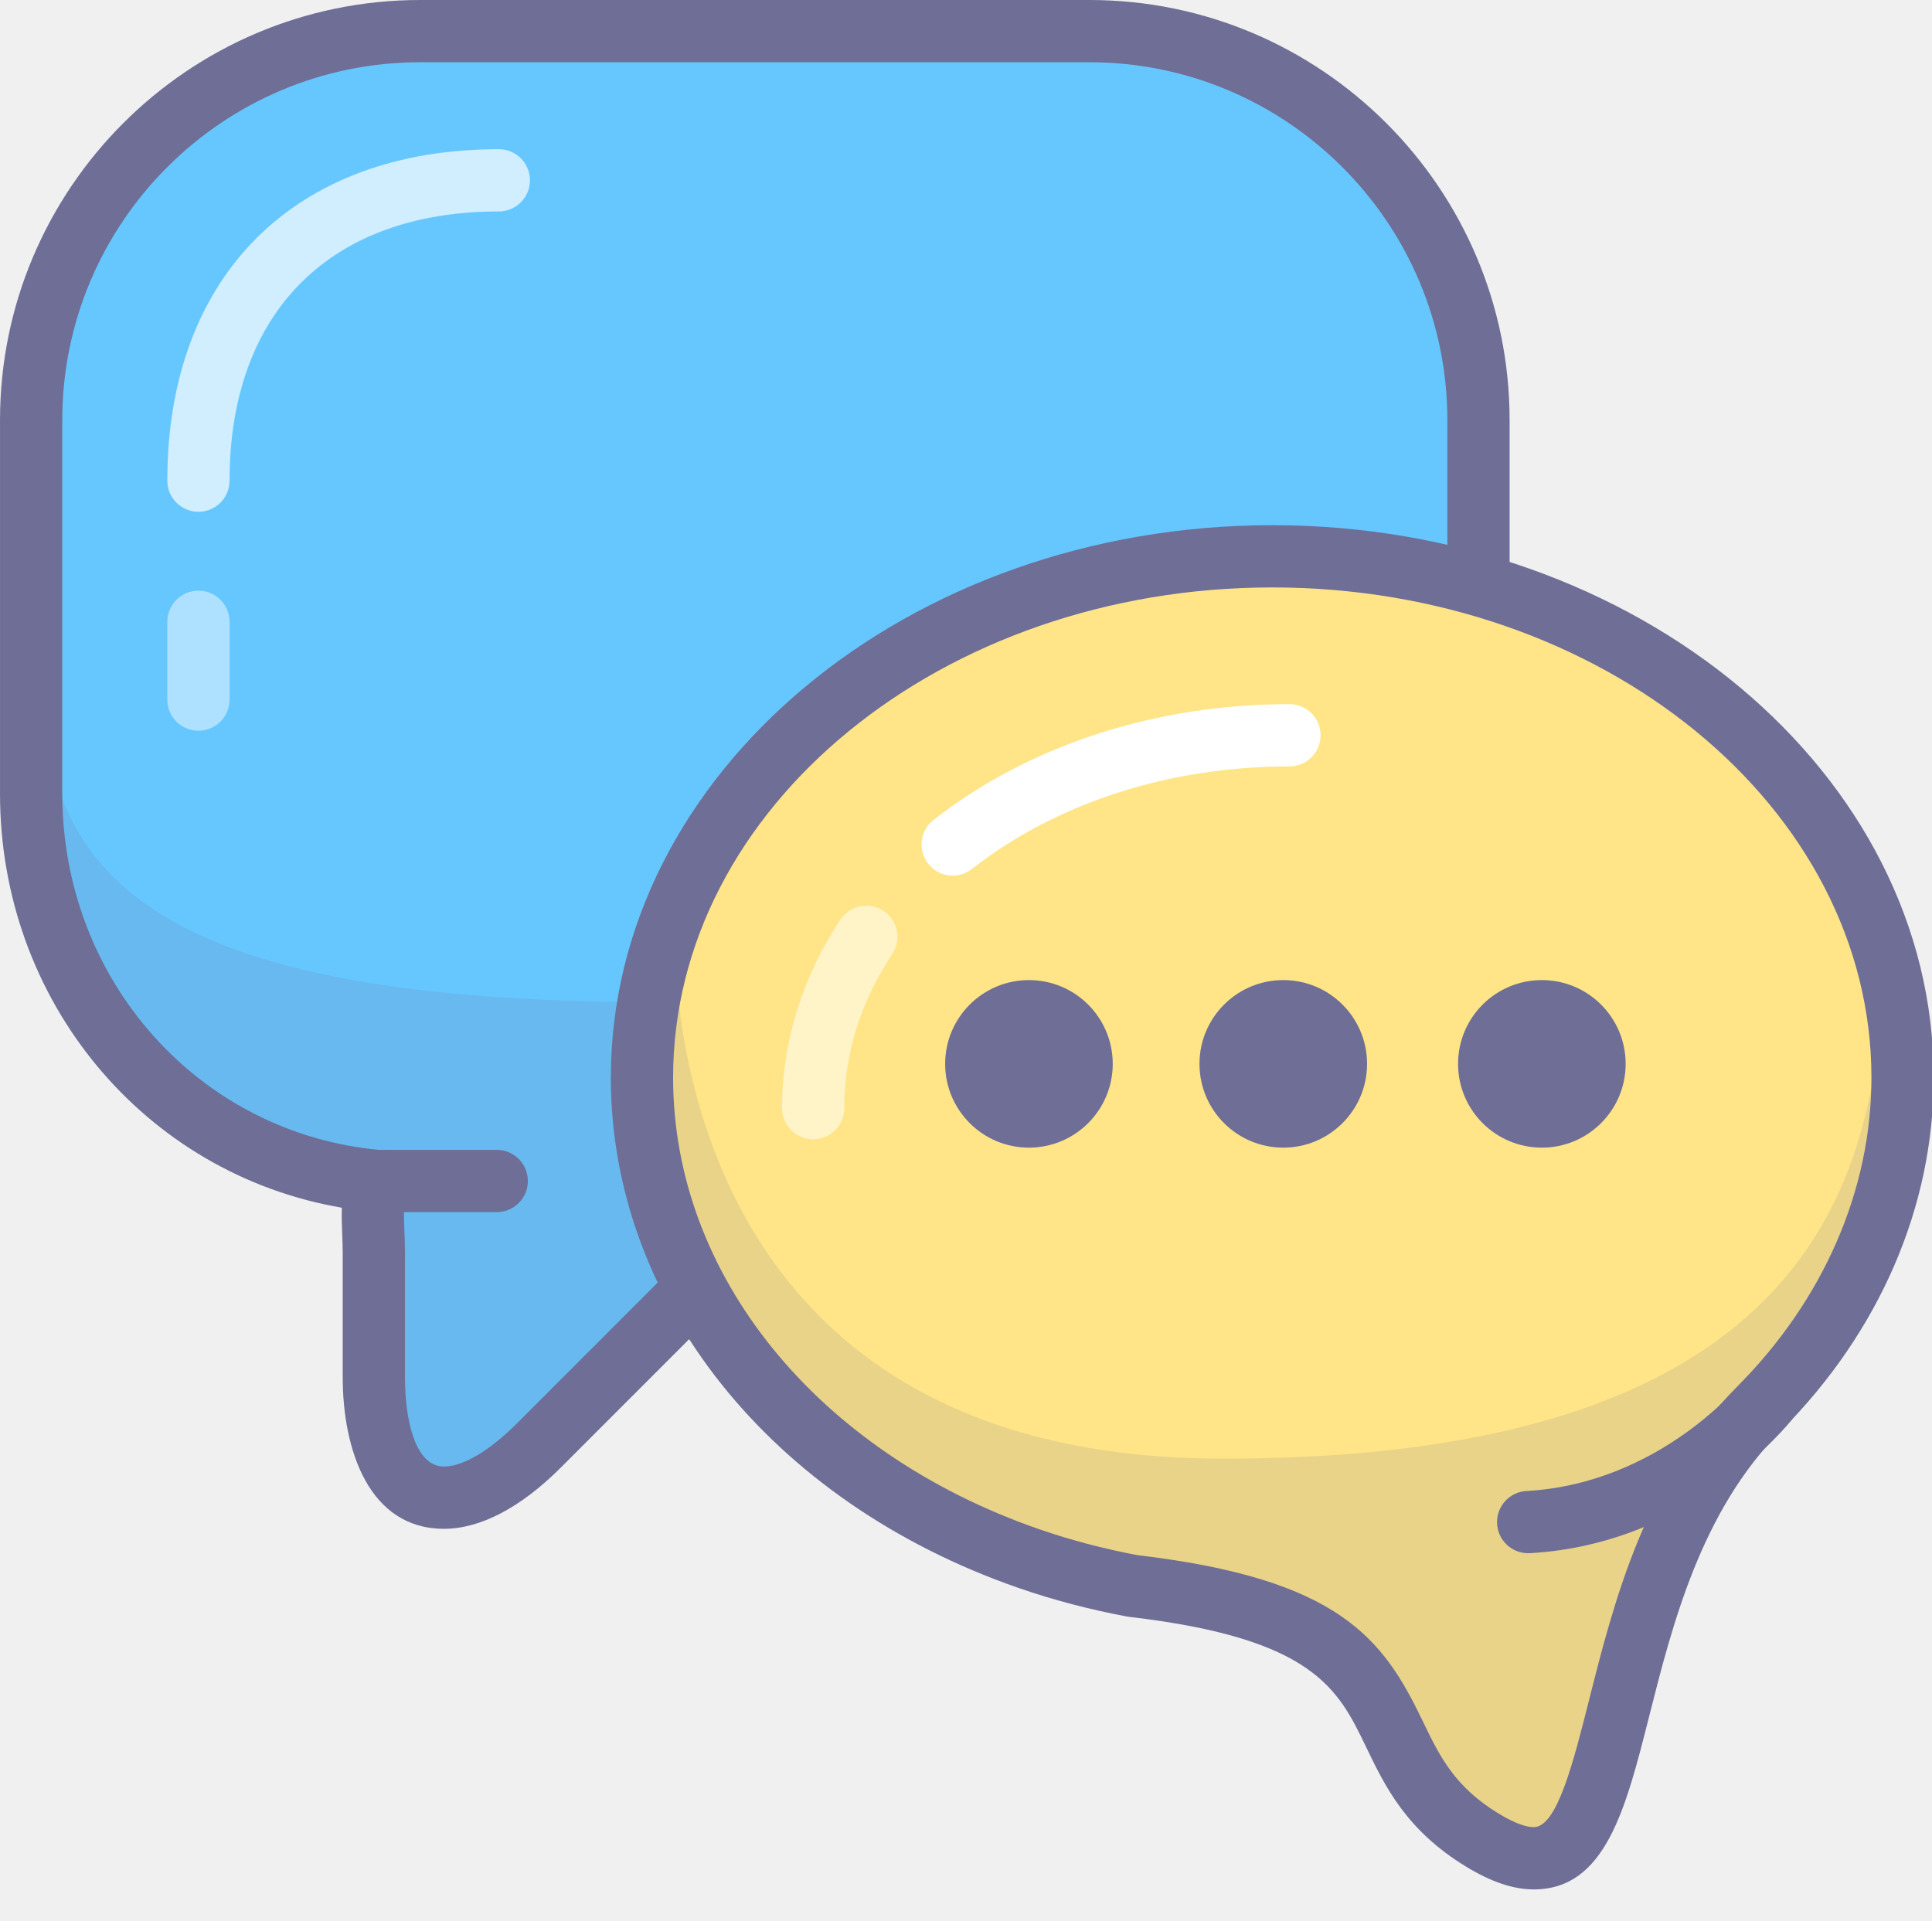
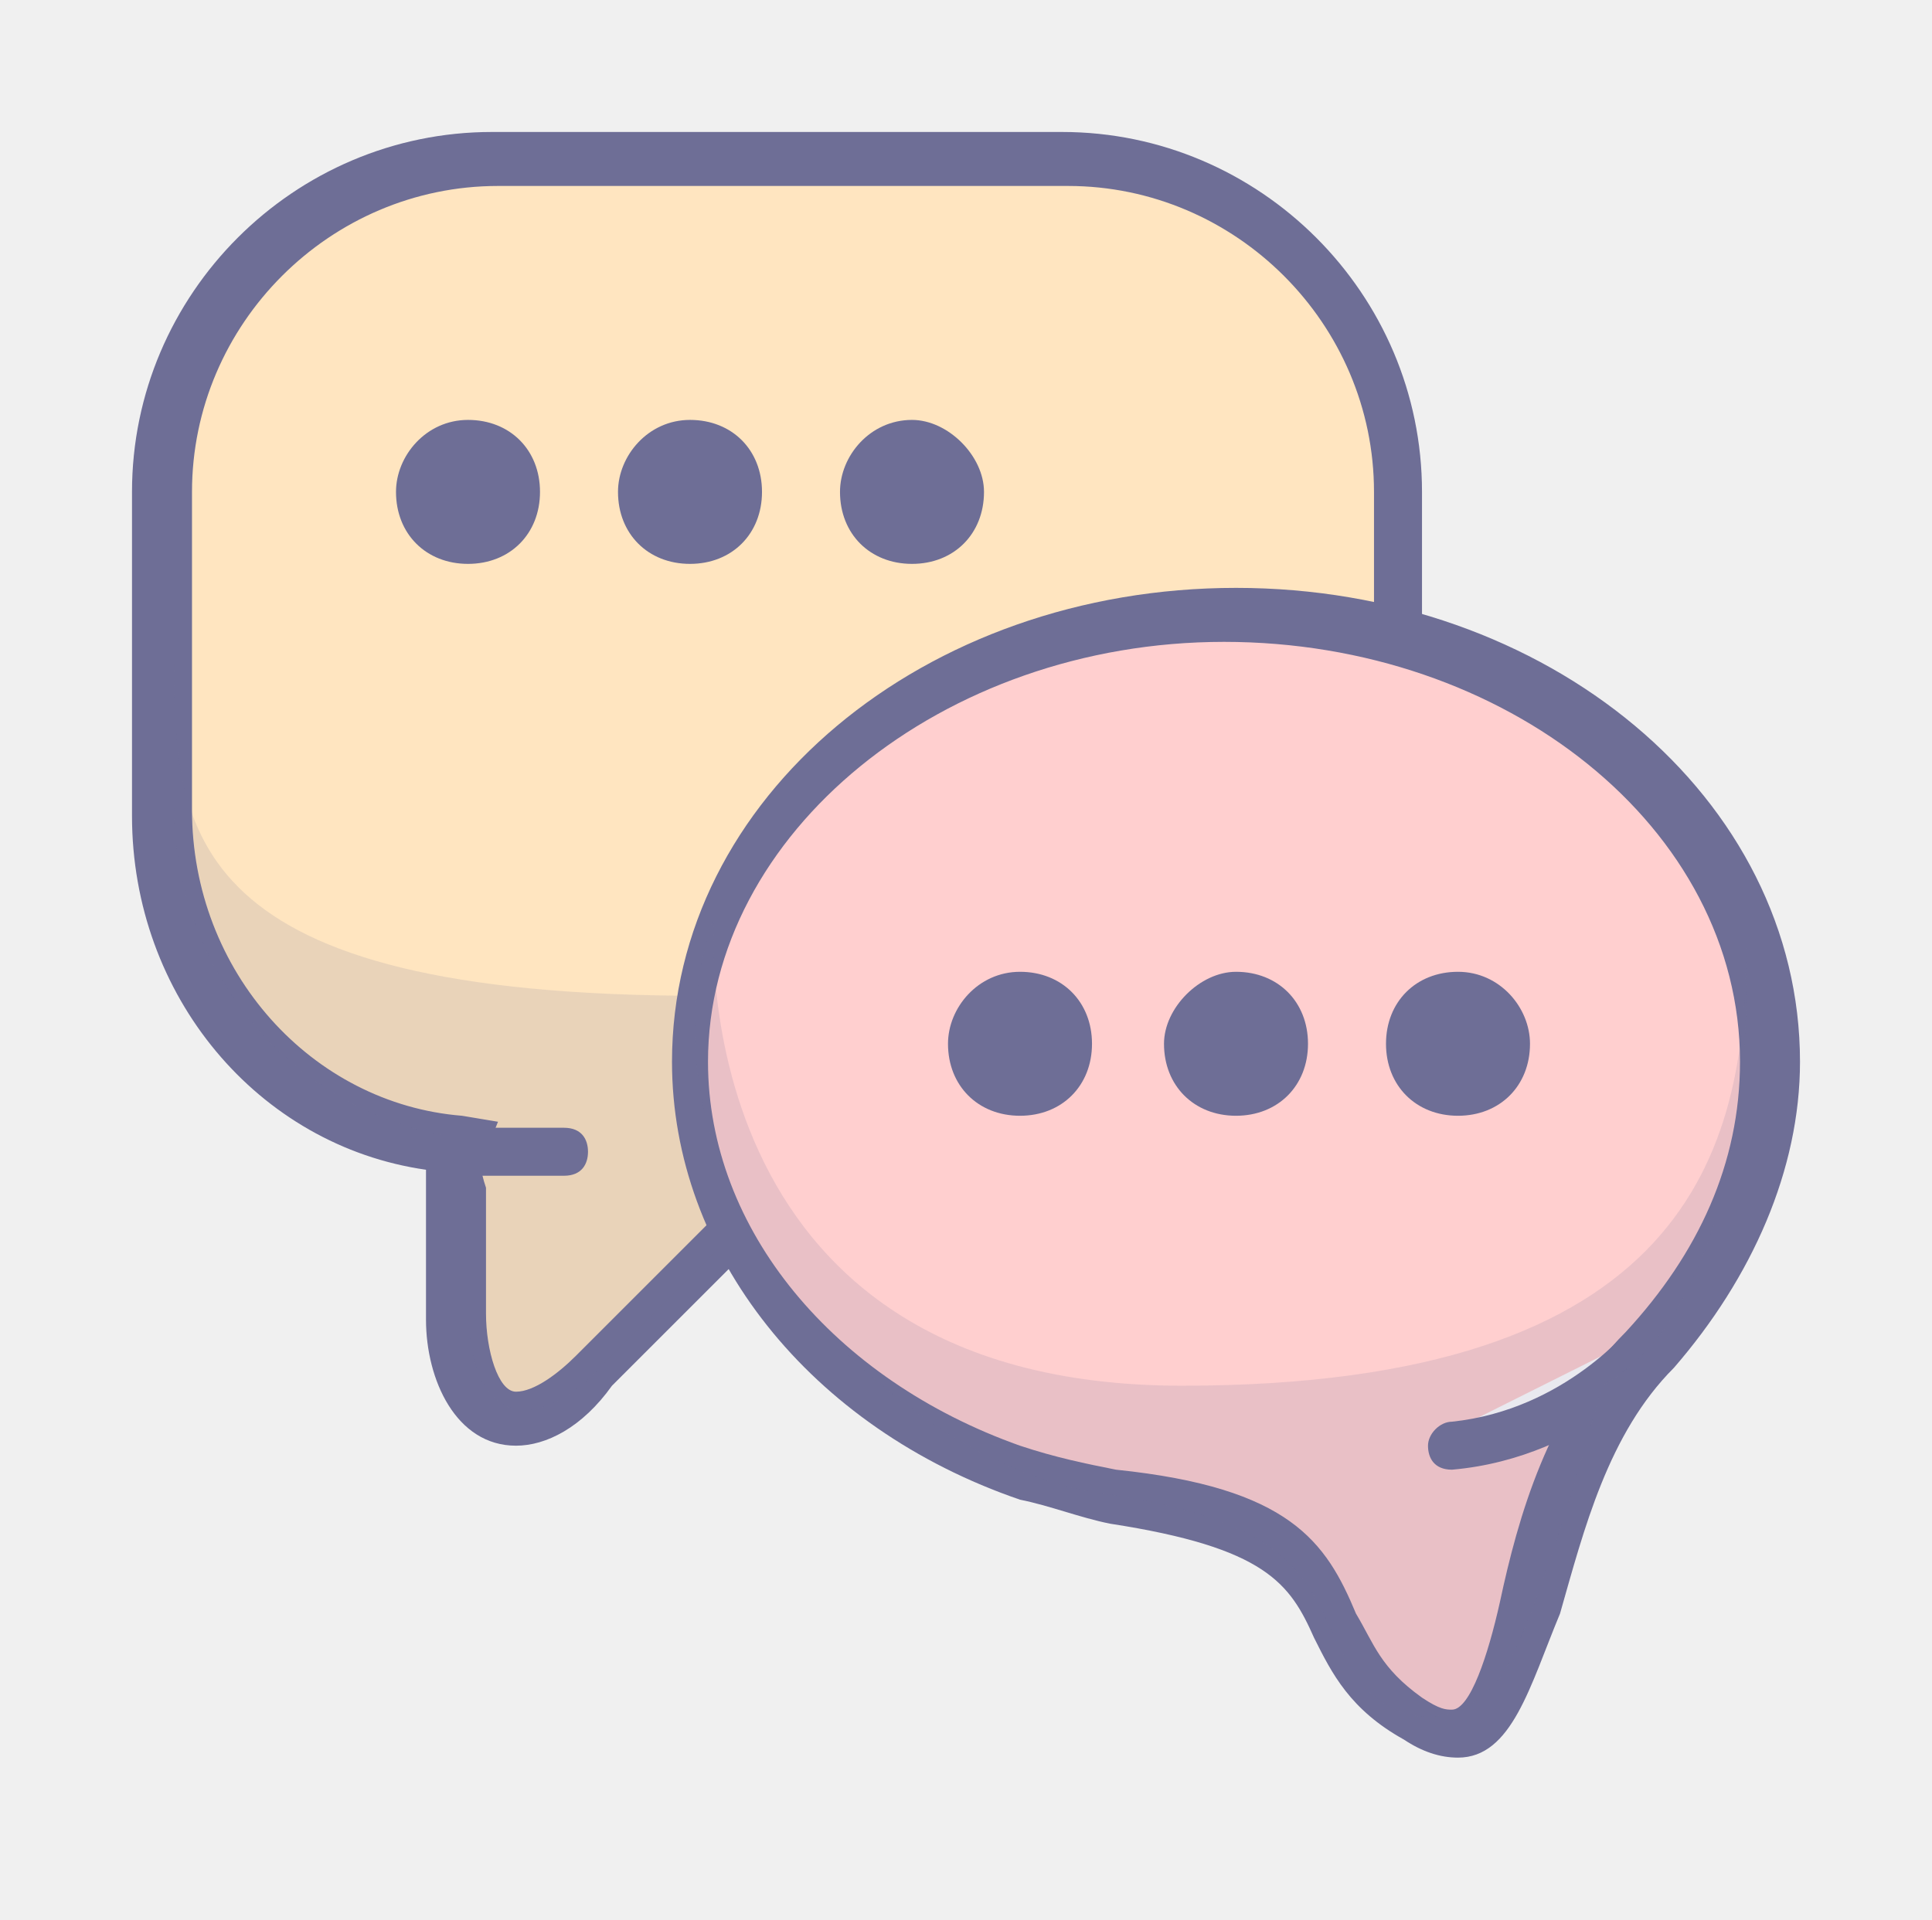
- <svg xmlns="http://www.w3.org/2000/svg" t="1716011208200" class="icon" viewBox="0 0 1030 1024" version="1.1" p-id="4638" width="32.188" height="32">
-   <path d="M580.793 16.594H224.02C109.936 16.594 16.594 109.936 16.594 224.02v199.129c0 107.774 79.17 196.997 184.572 206.534-3.891 12.122-1.867 24.97-1.867 38.229v66.376c0 68.451 39.589 84.841 87.982 36.428L427.347 630.575H580.793c114.084 0 207.426-93.342 207.426-207.426V224.02c0-114.084-93.342-207.426-207.426-207.426z" fill="#66C7FF" p-id="4639" />
-   <path d="M236.686 815.139c-39.801 0-53.981-41.763-53.981-80.851v-66.376c0-3.194-0.129-6.356-0.253-9.496-0.183-4.588-0.373-9.454-0.199-14.478C77.196 625.937 0 533.973 0 423.149V224.02C0 100.494 100.494 0 224.02 0h356.773c123.522 0 224.02 100.494 224.02 224.02v199.129c0 123.526-100.498 224.02-224.02 224.02h-146.567l-135.209 135.279c-21.377 21.386-42.933 32.69-62.332 32.69zM224.02 33.188C118.797 33.188 33.188 118.797 33.188 224.02v199.129c0 99.577 72.856 181.265 169.475 190.006l20.639 1.867-6.335 19.73c-1.991 6.206-1.697 13.686-1.352 22.348 0.141 3.568 0.278 7.173 0.278 10.807v66.376c0 23.045 5.464 47.662 20.792 47.662 10.106 0 24.269-8.372 38.859-22.966L420.469 613.981H580.793c105.223 0 190.832-85.609 190.832-190.832V224.02c0-105.223-85.609-190.832-190.832-190.832H224.02z" fill="#6E6E96" p-id="4640" />
-   <path d="M584.941 535.159h-153.445l-84.738 84.787-3.734 18.93v-66.376c22.585-13.263 1.589-26.107 5.48-38.229C28.003 534.267 20.743 435.508 20.743 327.733v87.119c0 107.774 79.17 196.997 184.572 206.534-3.891 12.122-1.867 24.97-1.867 38.229v66.376c0 68.451 39.589 84.841 87.982 36.428L431.496 622.278H584.941c114.084 0 207.426-93.342 207.426-207.426V327.733c0 114.084-93.342 207.426-207.426 207.426z" fill="#6E6E96" opacity=".15" p-id="4641" />
-   <path d="M264.812 646.277H201.166a16.594 16.594 0 0 1 0-33.188h63.647a16.594 16.594 0 0 1 0 33.188z" fill="#6E6E96" p-id="4642" />
-   <path d="M1014.313 574.57c0-153.499-150.45-277.951-336.03-277.951-185.584 0-336.03 124.443-336.03 277.951 0 115.462 85.119 214.449 206.269 256.445 0.008 0.004 0.008 0.012 0.008 0.017l0.112 0.025c17.698 6.136 36.188 10.977 55.267 14.553 169.791 19.797 110.438 89.255 186.385 135.516 88.513 53.931 47.961-130.421 147.501-229.969h-0.008c47.812-48.015 76.528-109.521 76.528-176.586z" fill="#FFE587" p-id="4643" />
-   <path d="M817.694 1007.402h-0.008c-10.873 0-22.659-3.962-36.03-12.11-32.035-19.515-43.306-42.95-53.25-63.622-14.997-31.176-27.949-58.1-126.422-69.583a14.603 14.603 0 0 1-1.133-0.17c-19.78-3.705-38.984-8.745-57.1-14.993a16.399 16.399 0 0 1-1.294-0.448C410.737 800.569 325.659 693.902 325.659 574.57c0-162.41 158.187-294.545 352.624-294.545s352.624 132.13 352.624 294.545c0 68.733-28.894 135.607-81.365 188.297-42.614 42.622-57.98 103.41-70.326 152.255-12.516 49.513-23.327 92.28-61.523 92.28z m-211.284-178.212c107.762 12.67 130.94 44.509 151.906 88.094 9.098 18.921 16.959 35.258 40.61 49.666 9.853 6.003 15.644 7.264 18.764 7.264 12.354 0.004 20.996-34.176 29.347-67.227 13.346-52.798 29.956-118.498 79.021-167.567 46.202-46.409 71.657-104.962 71.657-164.854 0-144.111-143.298-261.357-319.436-261.357s-319.436 117.241-319.436 261.357c0 105.148 76.548 199.635 195.022 240.739l0.207 0.071c16.565 5.742 34.167 10.388 52.338 13.815z" fill="#6E6E96" p-id="4644" />
-   <path d="M942.394 746.489s-47.642 60.585-127.662 65.065" fill="#FFFFFF" p-id="4645" />
-   <path d="M814.715 828.148a16.594 16.594 0 0 1-0.909-33.163c71.707-4.016 115.117-58.204 115.549-58.751a16.594 16.594 0 1 1 26.09 20.514c-2.136 2.713-53.271 66.53-139.78 71.375a18.515 18.515 0 0 1-0.95 0.025z" fill="#6E6E96" p-id="4646" />
-   <path d="M105.787 272.877a16.594 16.594 0 0 1-16.594-16.594c0-109.015 67.725-176.739 176.739-176.739a16.594 16.594 0 0 1 0 33.188C176.047 112.732 122.381 166.397 122.381 256.283a16.594 16.594 0 0 1-16.594 16.594z" fill="#FFFFFF" opacity=".69" p-id="4647" />
-   <path d="M507.907 466.866a16.598 16.598 0 0 1-10.243-29.662c50.869-39.826 118.266-61.763 189.787-61.763a16.594 16.594 0 0 1 0 33.188c-64.136 0-124.269 19.432-169.322 54.711a16.561 16.561 0 0 1-10.222 3.526z" fill="#FFFFFF" p-id="4648" />
-   <path d="M433.52 607.455a16.594 16.594 0 0 1-16.594-16.594c0-35.076 10.782-69.878 31.176-100.643a16.594 16.594 0 0 1 27.662 18.336c-17.021 25.675-25.65 53.371-25.65 82.307a16.594 16.594 0 0 1-16.594 16.594z" fill="#FFFFFF" opacity=".54" p-id="4649" />
-   <path d="M548.559 567.235m-44.671 0a44.671 44.671 0 1 0 89.343 0 44.671 44.671 0 1 0-89.343 0Z" fill="#6E6E96" p-id="4650" />
-   <path d="M684.149 567.235m-44.671 0a44.671 44.671 0 1 0 89.343 0 44.671 44.671 0 1 0-89.343 0Z" fill="#6E6E96" p-id="4651" />
-   <path d="M866.68 567.231c0 24.671-19.996 44.675-44.675 44.675-24.659 0-44.671-19.992-44.671-44.675 0-24.659 20-44.667 44.671-44.667 24.68 0 44.675 20.008 44.675 44.667z" fill="#6E6E96" p-id="4652" />
-   <path d="M105.787 389.617a16.594 16.594 0 0 1-16.594-16.594v-41.485a16.594 16.594 0 0 1 33.188 0v41.485a16.594 16.594 0 0 1-16.594 16.594z" fill="#FFFFFF" opacity=".47" p-id="4653" />
-   <path d="M359.884 485.485s-21.195 292.247 292.243 292.247c313.437 0 351.716-148.057 351.716-272.234 0 0 12.665 216.457-88.231 272.234 0 0-40.39 157.884-67.92 185.41-27.53 27.525-70.989 24.721-93.769-18.386-22.78-43.107-22.161-84.609-150.027-99.15-127.857-14.549-306.24-185.435-244.012-360.121z" fill="#6E6E96" opacity=".15" p-id="4654" />
+ <svg xmlns="http://www.w3.org/2000/svg" version="1.1" id="图层_1" x="0px" y="0px" viewBox="0 0 32.2 32" style="enable-background:new 0 0 32.2 32;" xml:space="preserve">
+   <style type="text/css">
+ 	.st0{fill:#FFE5C0;}
+ 	.st1{fill:#6E6E96;}
+ 	.st2{opacity:0.15;fill:#6E6E96;enable-background:new    ;}
+ 	.st3{fill:#FFCFCF;}
+ 	.st4{fill:#FFFFFF;}
+ </style>
+   <path class="st0" d="M17.8,2.7H8.3c-3.1,0-5.6,2.5-5.6,5.6v5.3c0,2.9,2.1,5.3,5,5.6c-0.1,0.3-0.1,0.7-0.1,1V22c0,1.8,1,2.3,2.3,0.9  l3.8-3.8h4.1c3.1,0,5.6-2.5,5.6-5.6V8.2C23.4,5.2,20.9,2.7,17.8,2.7z" />
+   <path class="st1" d="M8.6,24.1c-1,0-1.5-1.1-1.5-2.1v-1.8c0-0.1,0-0.2,0-0.3c0-0.1,0-0.3,0-0.4c-2.8-0.4-4.9-2.9-4.9-5.9V8.2  c0-3.3,2.7-6,6-6h9.5c3.3,0,6,2.7,6,6v5.3c0,3.3-2.7,6-6,6h-3.9l-3.6,3.6C9.7,23.8,9.1,24.1,8.6,24.1z M8.3,3.1  c-2.8,0-5.1,2.3-5.1,5.1v5.3c0,2.7,2,4.9,4.5,5.1l0.6,0.1l-0.2,0.5c-0.1,0.2-0.1,0.3,0,0.6c0,0.1,0,0.2,0,0.3v1.8  c0,0.6,0.2,1.3,0.5,1.3c0.3,0,0.7-0.3,1-0.6l3.9-3.9h4.3c2.8,0,5.1-2.3,5.1-5.1V8.2c0-2.8-2.3-5.1-5.1-5.1H8.3z" />
+   <path class="st2" d="M18,16.6h-4.1l-2.2,2.2l-0.2,0.6v-1.8c0.6-0.3,0-0.7,0.2-1c-8.6,0-8.8-2.7-8.8-5.6v2.4c0,2.9,2.1,5.3,5,5.6  c-0.1,0.3-0.1,0.7-0.1,1v1.8c0,1.8,1,2.3,2.3,0.9l3.8-3.8H18c3.1,0,5.6-2.5,5.6-5.6v-2.3C23.6,14.1,21,16.6,18,16.6z" />
+   <path class="st1" d="M9.4,19.6H7.7c-0.3,0-0.4-0.2-0.4-0.4s0.2-0.4,0.4-0.4h1.7c0.3,0,0.4,0.2,0.4,0.4S9.7,19.6,9.4,19.6z" />
+   <path class="st3" d="M29.5,17.7c0-4.1-4-7.5-9-7.5s-9,3.3-9,7.5c0,3.1,2.3,5.7,5.5,6.9l0,0l0,0c0.5,0.2,0.9,0.3,1.5,0.4  c4.5,0.5,3,2.4,5,3.6c2.4,1.5,1.3-3.5,3.9-6.2l0,0C28.7,21.1,29.5,19.5,29.5,17.7z" />
+   <path class="st1" d="M24.3,29.3L24.3,29.3c-0.3,0-0.6-0.1-0.9-0.3c-0.9-0.5-1.2-1.1-1.5-1.7c-0.4-0.9-0.8-1.5-3.4-1.9l0,0  c-0.5-0.1-1-0.3-1.5-0.4l0,0c-3.5-1.2-5.8-4.1-5.8-7.3c0-4.4,4.2-7.9,9.4-7.9s9.4,3.5,9.4,7.9c0,1.8-0.8,3.6-2.1,5.1  c-1.1,1.1-1.5,2.7-1.9,4.1C25.5,28.1,25.2,29.3,24.3,29.3z M18.6,24.5c2.9,0.3,3.5,1.2,4,2.4c0.3,0.5,0.4,0.9,1.1,1.4  c0.3,0.2,0.4,0.2,0.5,0.2c0.3,0,0.6-0.9,0.8-1.8c0.3-1.4,0.8-3.2,2.1-4.5c1.2-1.3,1.9-2.8,1.9-4.5c0-3.9-3.9-7-8.6-7s-8.6,3.2-8.6,7  c0,2.8,2.1,5.3,5.2,6.4l0,0C17.6,24.3,18.1,24.4,18.6,24.5z" />
+   <path class="st4" d="M27.5,22.2c0,0-1.3,1.6-3.4,1.7" />
+   <path class="st1" d="M24.2,24.5c-0.3,0-0.4-0.2-0.4-0.4s0.2-0.4,0.4-0.4c1.9-0.2,3-1.6,3-1.6c0.2-0.2,0.4-0.3,0.6-0.1  c0.2,0.2,0.3,0.4,0.1,0.6l0,0C27.9,22.6,26.5,24.3,24.2,24.5L24.2,24.5z" />
+   <path class="st1" d="M15.8,17.4c0,0.7,0.5,1.2,1.2,1.2s1.2-0.5,1.2-1.2s-0.5-1.2-1.2-1.2S15.8,16.8,15.8,17.4z" />
+   <path class="st1" d="M19.4,17.4c0,0.7,0.5,1.2,1.2,1.2c0.7,0,1.2-0.5,1.2-1.2s-0.5-1.2-1.2-1.2C20,16.2,19.4,16.8,19.4,17.4z" />
+   <path class="st1" d="M25.5,17.4c0,0.7-0.5,1.2-1.2,1.2s-1.2-0.5-1.2-1.2s0.5-1.2,1.2-1.2C25,16.2,25.5,16.8,25.5,17.4z" />
+   <path class="st1" d="M6.6,8.2c0,0.7,0.5,1.2,1.2,1.2S9,8.9,9,8.2S8.5,7,7.8,7S6.6,7.6,6.6,8.2z" />
+   <path class="st1" d="M10.3,8.2c0,0.7,0.5,1.2,1.2,1.2c0.7,0,1.2-0.5,1.2-1.2c0-0.7-0.5-1.2-1.2-1.2C10.8,7,10.3,7.6,10.3,8.2z" />
+   <path class="st1" d="M16.4,8.2c0,0.7-0.5,1.2-1.2,1.2c-0.7,0-1.2-0.5-1.2-1.2C14,7.6,14.5,7,15.2,7C15.8,7,16.4,7.6,16.4,8.2z" />
+   <path class="st2" d="M11.9,15.3c0,0-0.6,7.8,7.8,7.8s9.4-3.9,9.4-7.3c0,0,0.3,5.8-2.4,7.3c0,0-1.1,4.2-1.8,5  c-0.8,0.8-1.9,0.7-2.5-0.5c-0.6-1.1-0.6-2.2-4-2.7C15.1,24.5,10.3,19.9,11.9,15.3z" />
</svg>
